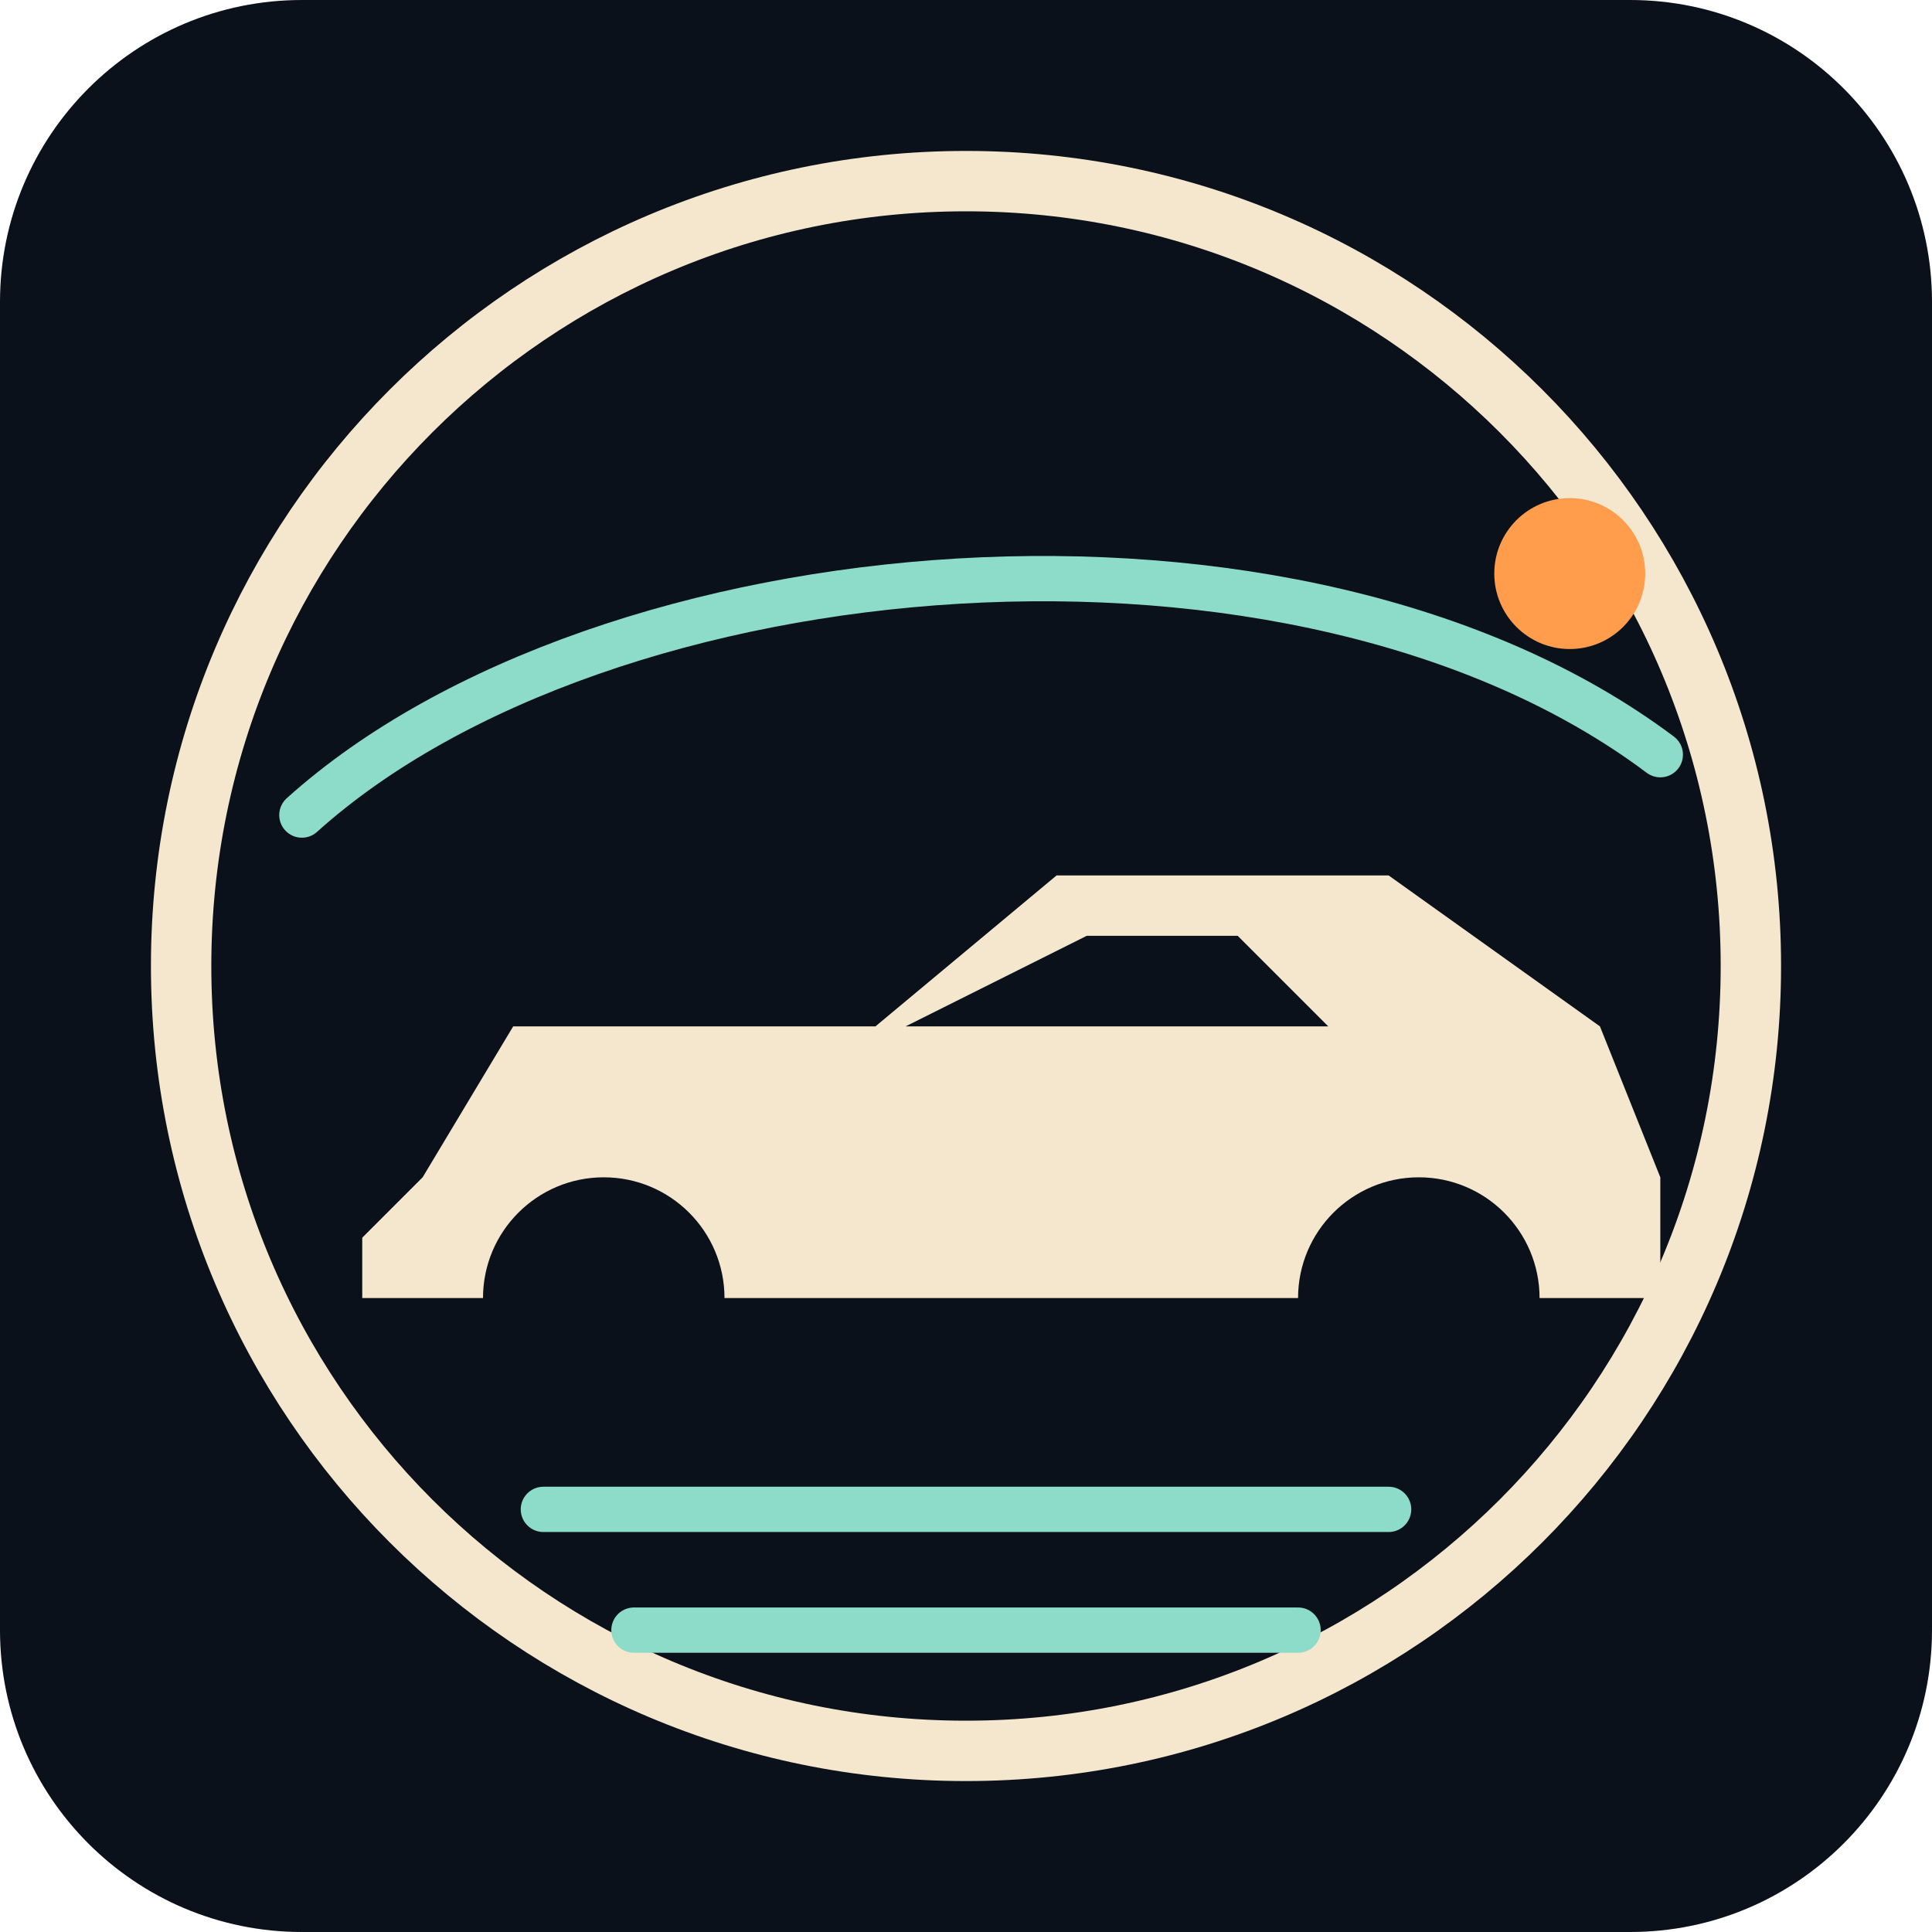
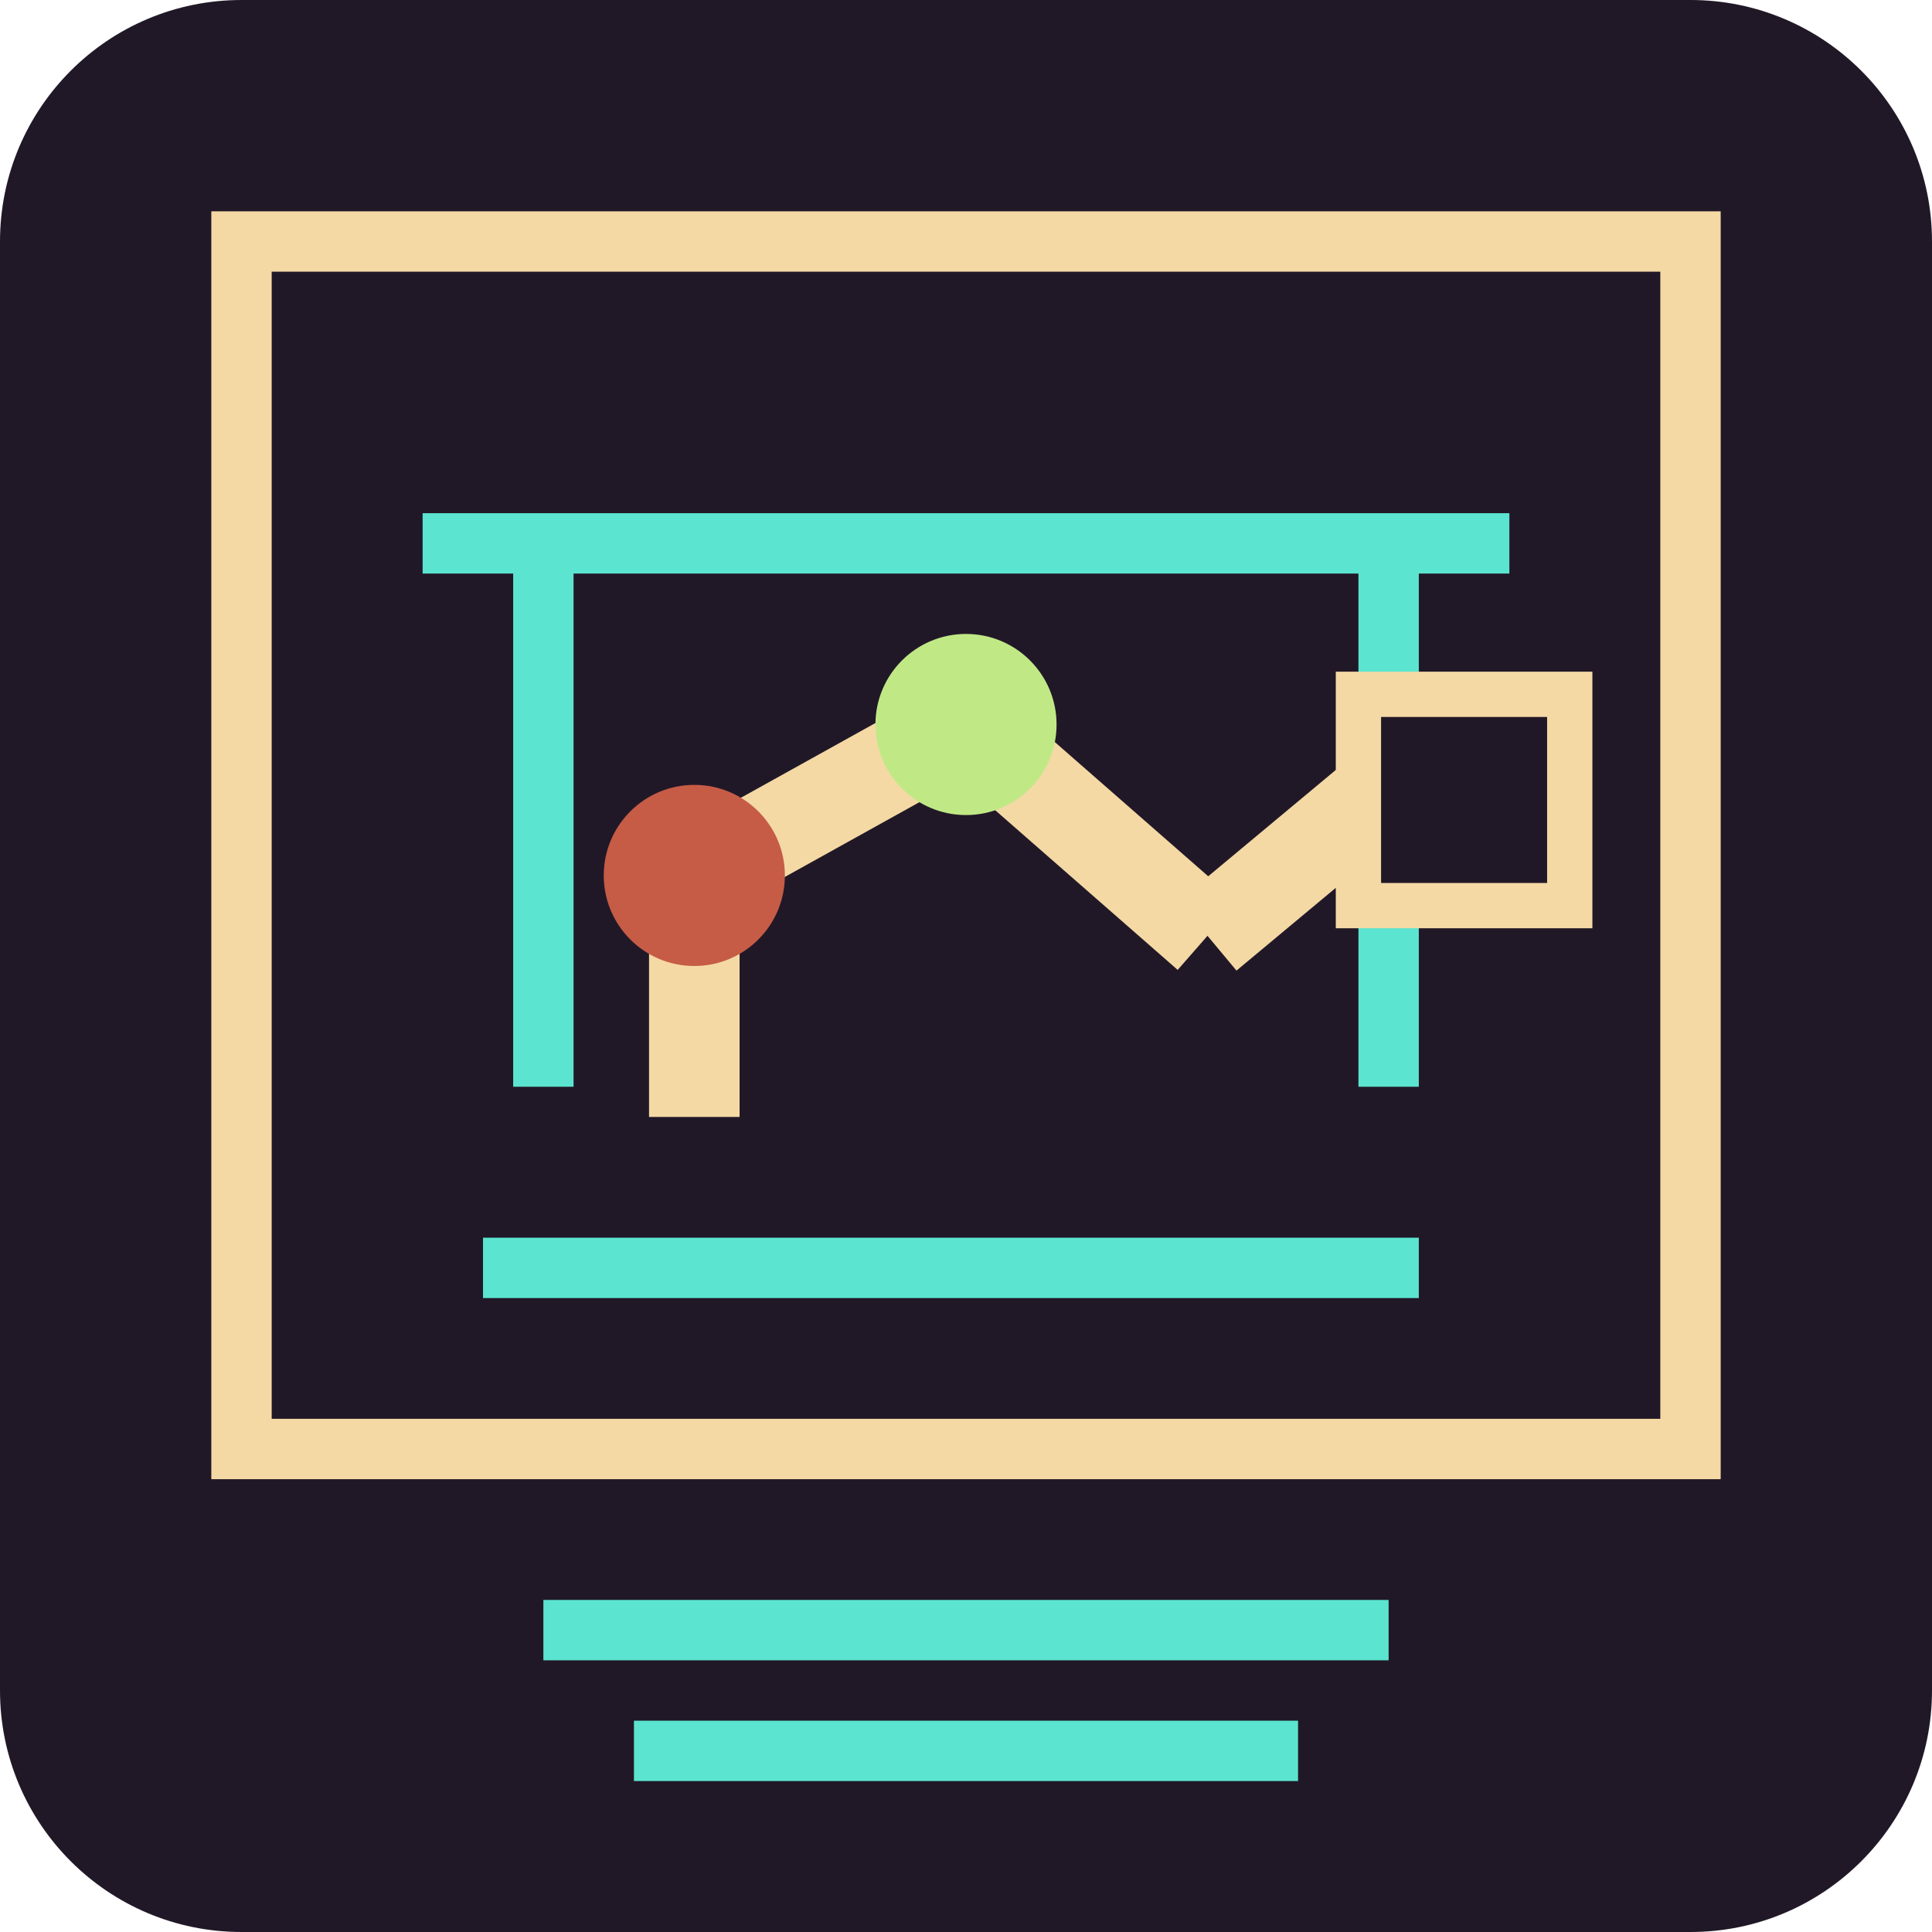
<svg xmlns="http://www.w3.org/2000/svg" viewBox="0 0 64 64" role="img" aria-label="OCP3D">
-   <rect width="64" height="64" rx="10" fill="#0B111B" />
-   <circle cx="32" cy="32" r="26" fill="none" stroke="#F4E7CE" stroke-width="2" />
-   <path d="M10 27C20 18 43 16 55 25" fill="none" stroke="#8DDBC9" stroke-width="1.5" stroke-linecap="round" />
-   <circle cx="52" cy="19" r="2.5" fill="#FF9D4D" />
-   <path d="M14 39l3-5h12l6-5h11l7 5 2 5v4H12v-2z" fill="#F4E7CE" />
-   <path d="M30 34l6-3h5l3 3z" fill="#0B111B" />
-   <circle cx="20" cy="43" r="4" fill="#0B111B" />
-   <circle cx="47" cy="43" r="4" fill="#0B111B" />
-   <path d="M18 50h28M21 54h22" stroke="#8DDBC9" stroke-width="1.5" stroke-linecap="round" />
+   <rect width="64" height="64" rx="8" fill="#211827" />
+   <rect x="8" y="8" width="48" height="40" fill="none" stroke="#F4D9A5" stroke-width="2" />
+   <path d="M14 18h36M18 18v18M46 18v18" stroke="#5BE4D0" stroke-width="2" />
+   <path d="M23 37V29l9-5 8 7" fill="none" stroke="#F4D9A5" stroke-width="3" />
+   <circle cx="23" cy="29" r="3" fill="#C65C46" />
+   <circle cx="32" cy="24" r="3" fill="#C0E986" />
+   <path d="M40 31l6-5" stroke="#F4D9A5" stroke-width="3" />
+   <rect x="45" y="23" width="7" height="7" fill="#211827" stroke="#F4D9A5" stroke-width="1.5" />
+   <path d="M16 42h31M18 54h28M21 58h22" stroke="#5BE4D0" stroke-width="2" />
</svg>
